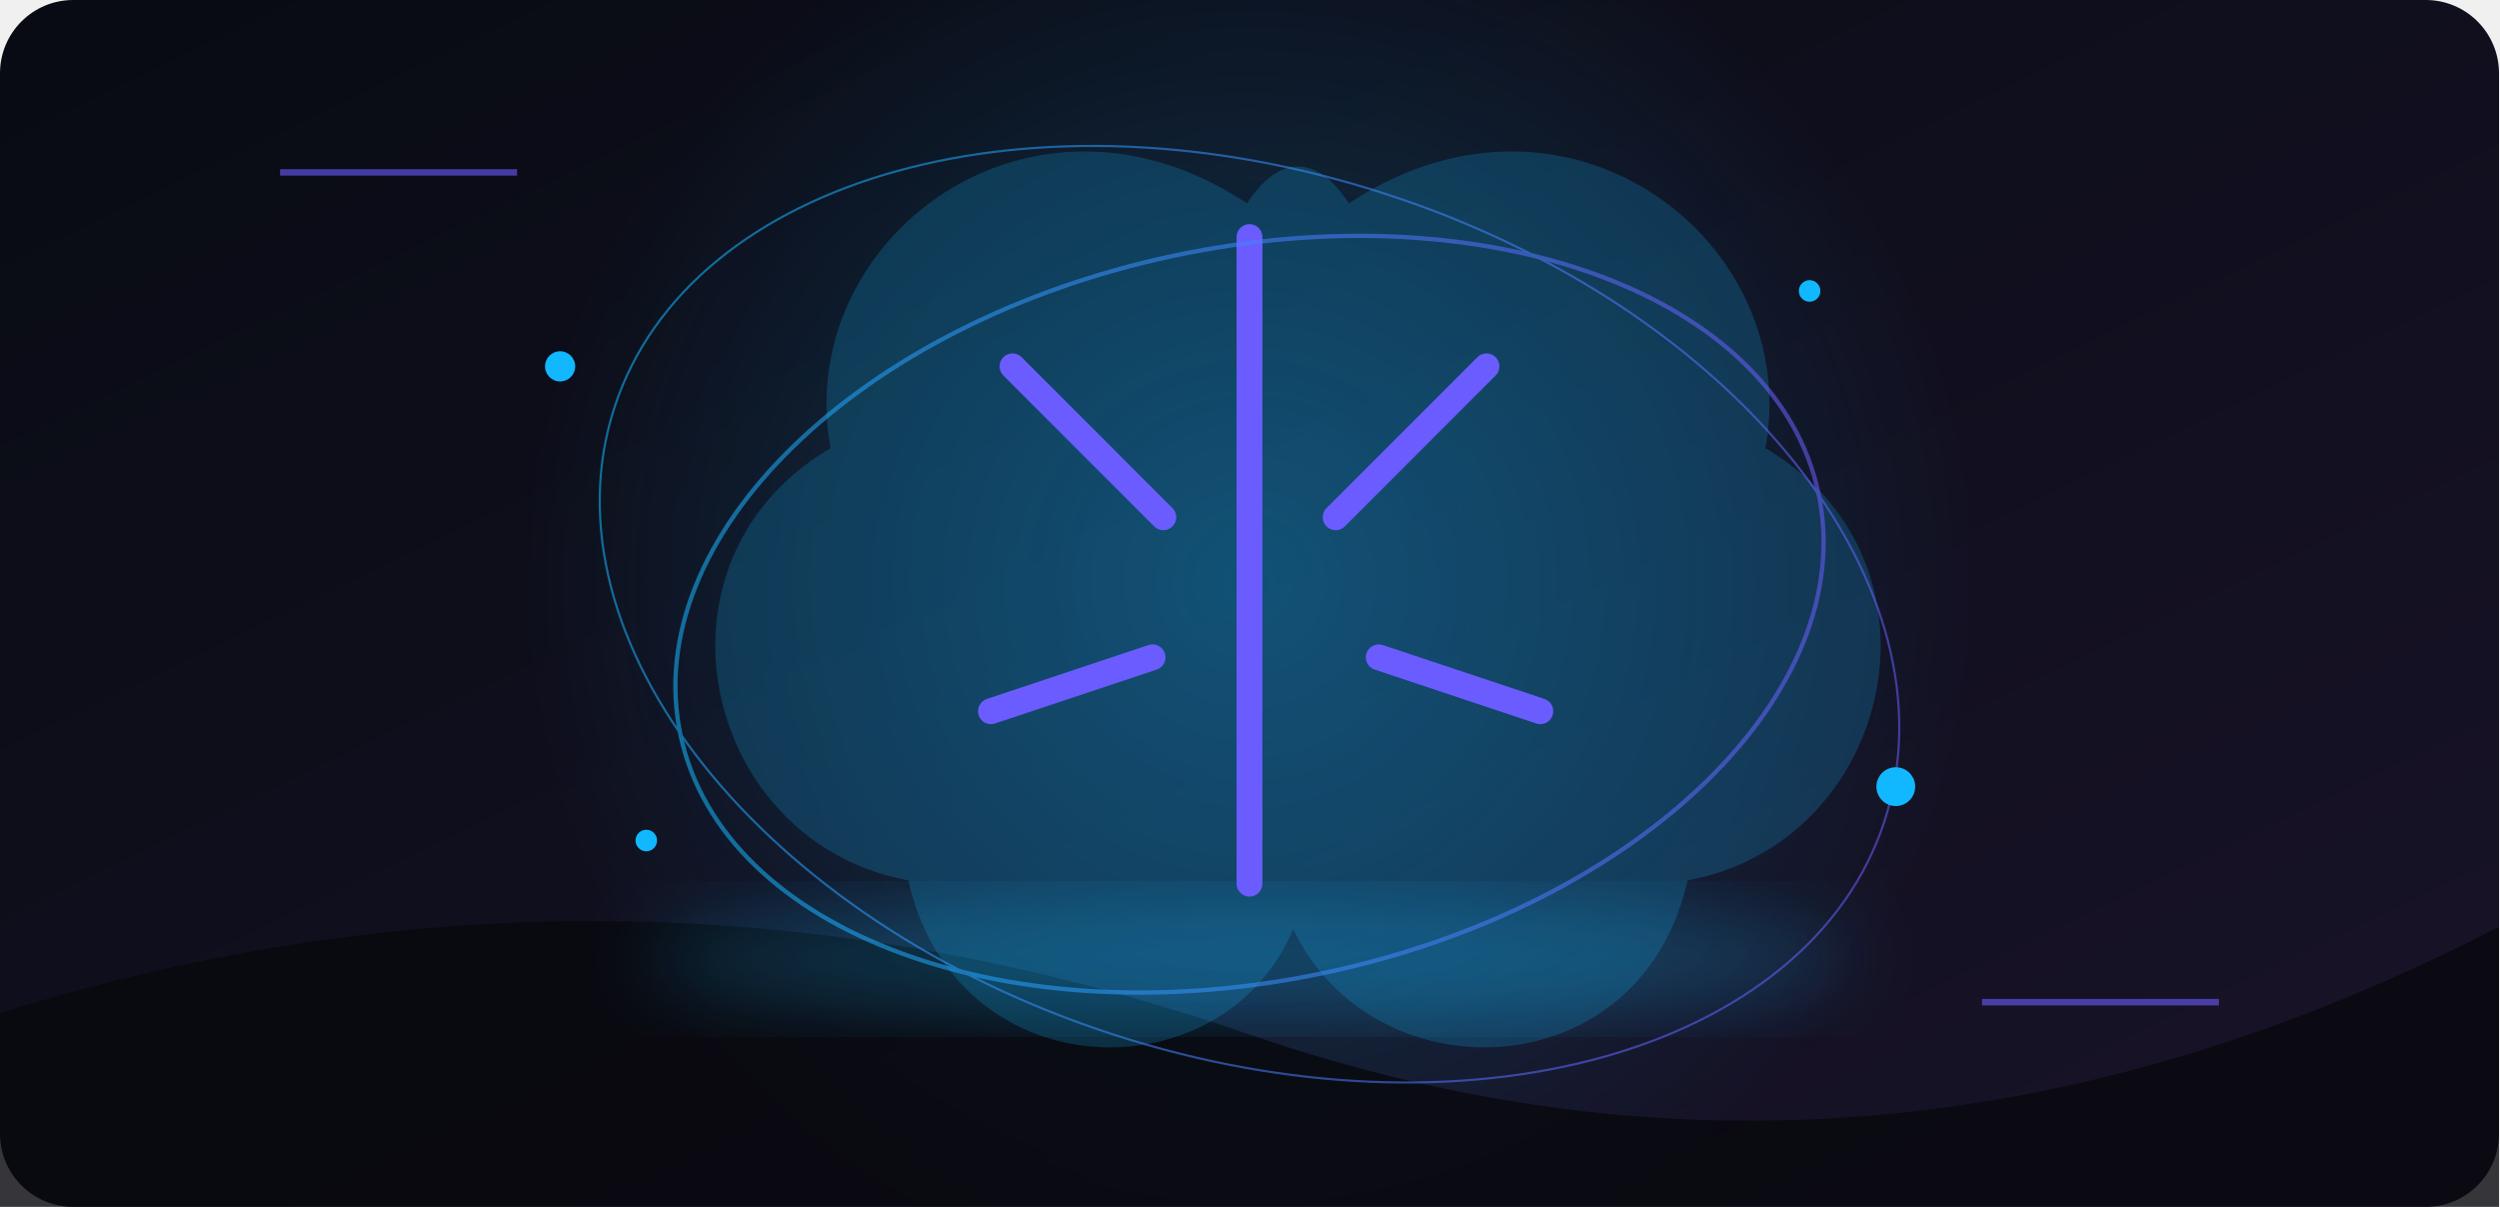
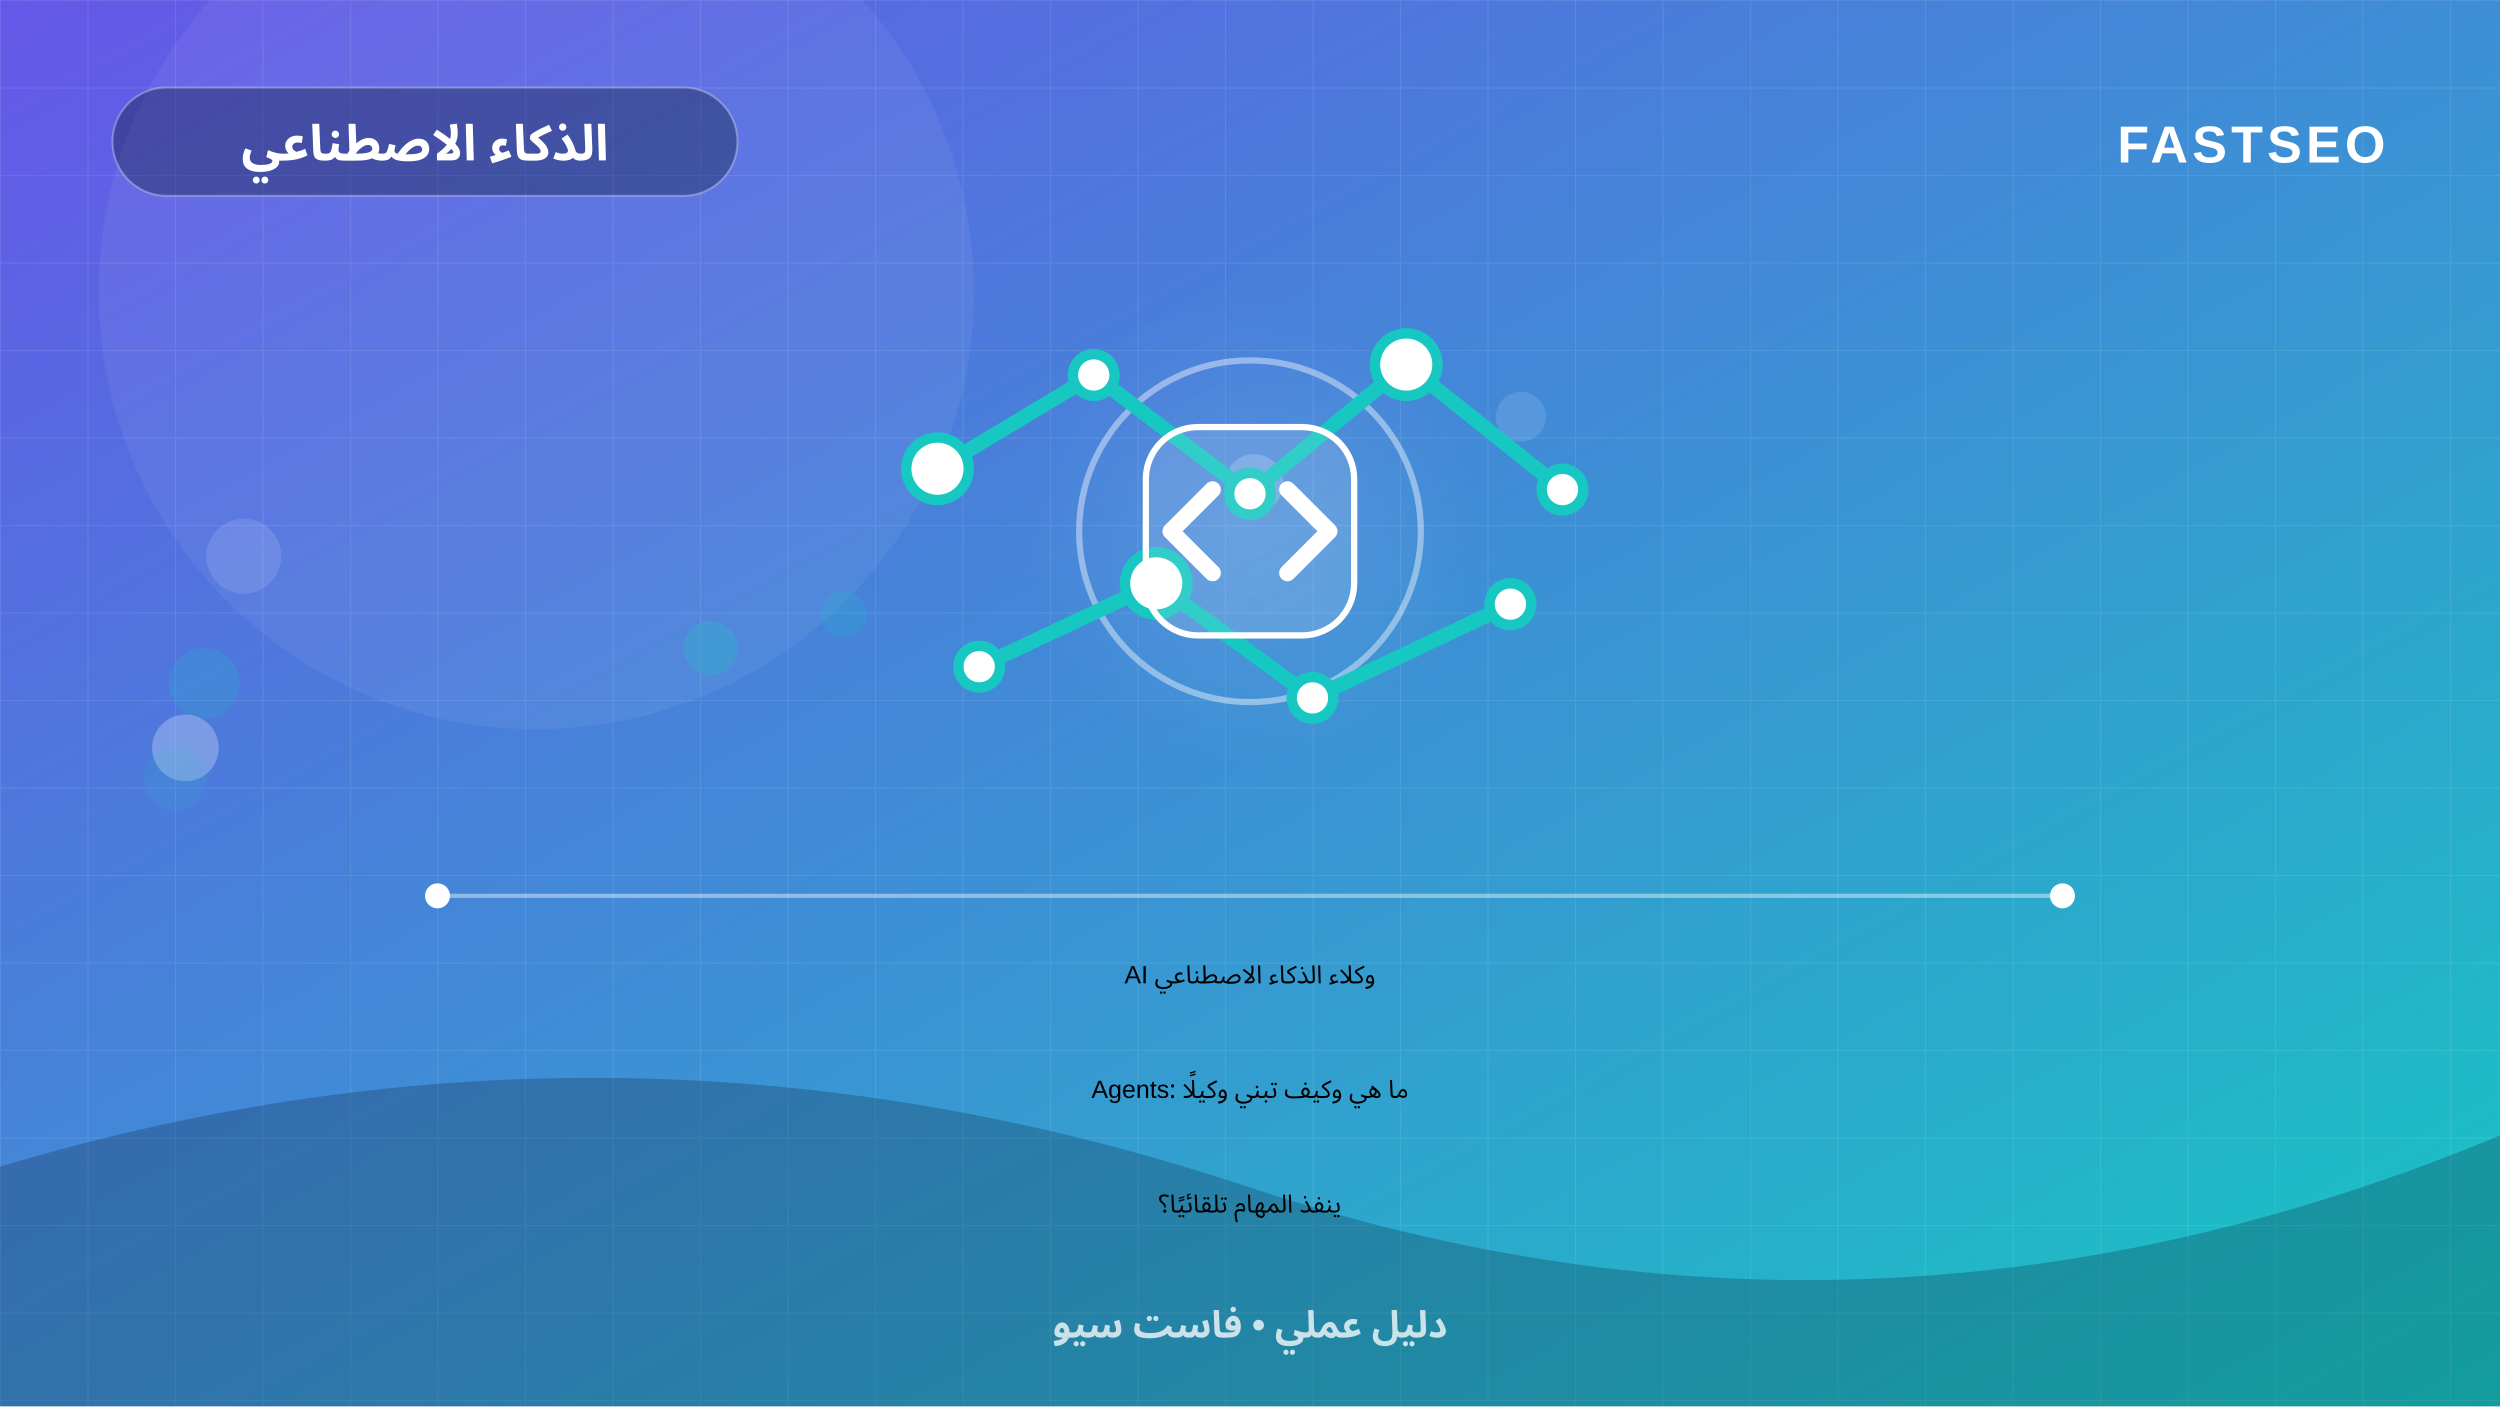
- <svg xmlns="http://www.w3.org/2000/svg" viewBox="0 0 1160 560" role="img" aria-label="وكلاء الذكاء الاصطناعي AI Agents: ما هي وكيف تبني وكيلًا ينفذ المهام تلقائيًا؟">
+ <svg xmlns="http://www.w3.org/2000/svg" width="1200" height="675" viewBox="0 0 1200 675" role="img" aria-labelledby="title desc">
  <defs>
-     <linearGradient id="bg" x2="1" y2="1">
-       <stop stop-color="#080b13" />
-       <stop offset="1" stop-color="#191329" />
+     <linearGradient id="bg" x1="0" y1="0" x2="1" y2="1">
+       <stop offset="0" stop-color="#6557E8" />
+       <stop offset="1" stop-color="#16C7C2" />
    </linearGradient>
-     <linearGradient id="glow">
-       <stop stop-color="#12b8ff" />
-       <stop offset="1" stop-color="#6b5cff" />
-     </linearGradient>
-     <radialGradient id="light">
-       <stop stop-color="#12b8ff" stop-opacity=".24" />
-       <stop offset="1" stop-color="#12b8ff" stop-opacity="0" />
+     <radialGradient id="orb">
+       <stop stop-color="#fff" stop-opacity=".5" />
+       <stop offset="1" stop-color="#fff" stop-opacity="0" />
    </radialGradient>
-     <filter id="shadow">
-       <feGaussianBlur stdDeviation="18" />
-     </filter>
+     <pattern id="grid" width="42" height="42" patternUnits="userSpaceOnUse">
+       <path d="M42 0H0V42" fill="none" stroke="#fff" stroke-opacity=".09" stroke-width="1" />
+     </pattern>
  </defs>
-   <rect width="1160" height="560" rx="34" fill="url(#bg)" />
-   <circle cx="580" cy="270" r="340" fill="url(#light)" />
-   <path d="M0 470 Q290 380 580 480T1160 430V560H0Z" fill="#07080d" opacity=".8" />
-   <ellipse cx="580" cy="445" rx="280" ry="30" fill="#12b8ff" opacity=".22" filter="url(#shadow)" />
-   <path d="M580 100c-100-70-210 15-190 110-90 50-60 180 35 195 20 100 150 100 175 15 30 85 160 85 180-15 95-15 125-145 35-195 20-95-90-180-190-110-15-25-30-25-45 0Z" fill="#12b8ff" opacity=".2" stroke="#12b8ff" stroke-width="8" />
-   <path d="M580 110v300M470 170l70 70m150-70-70 70m-160 90 75-25m180 25-75-25" stroke="#6b5cff" stroke-width="12" stroke-linecap="round" />
-   <g fill="none" stroke="url(#glow)" opacity=".55">
-     <ellipse cx="580" cy="285" rx="270" ry="170" stroke-width="2" transform="rotate(-12 580 285)" />
-     <ellipse cx="580" cy="285" rx="310" ry="205" stroke-width="1" transform="rotate(18 580 285)" />
+   <rect width="1200" height="675" fill="url(#bg)" />
+   <rect width="1200" height="675" fill="url(#grid)" />
+   <path d="M0 560Q300 470 600 570T1200 545V675H0Z" fill="#07152B" opacity=".24" />
+   <circle cx="257.4" cy="140" r="210" fill="#fff" opacity=".055" />
+   <circle cx="117" cy="267" r="18" fill="#fff" opacity="0.12" />
+   <circle cx="98" cy="328" r="17" fill="#16C7C2" opacity="0.19" />
+   <circle cx="89" cy="359" r="16" fill="#fff" opacity="0.26" />
+   <circle cx="84" cy="374" r="15" fill="#16C7C2" opacity="0.12" />
+   <circle cx="602" cy="232" r="14" fill="#fff" opacity="0.19" />
+   <circle cx="341" cy="311" r="13" fill="#16C7C2" opacity="0.26" />
+   <circle cx="730" cy="200" r="12" fill="#fff" opacity="0.12" />
+   <circle cx="405" cy="295" r="11" fill="#16C7C2" opacity="0.19" />
+   <g font-family="Noto Sans Arabic,Tahoma,Arial,sans-serif">
+     <rect x="54" y="42" width="300" height="52" rx="26" fill="#07152B" fill-opacity=".35" stroke="#fff" stroke-opacity=".3" />
+     <text x="204" y="77" text-anchor="middle" fill="#fff" font-size="24" font-weight="800" direction="rtl">الذكاء الاصطناعي</text>
+     <text x="1145" y="78" text-anchor="end" fill="#fff" font-size="25" font-weight="900" letter-spacing="2">FASTSEO</text>
+     <g transform="translate(600 255)">
+       <circle r="112" fill="url(#orb)" opacity=".2" />
+       <circle r="82" fill="none" stroke="#fff" stroke-opacity=".42" stroke-width="3" />
+       <path d="M-150 -30L-75 -75 0 -18 75 -80 150 -20 M-130 65L-45 25 30 80 125 35" fill="none" stroke="#16C7C2" stroke-width="7" stroke-linecap="round" />
+       <g fill="#fff" stroke="#16C7C2" stroke-width="5">
+         <circle cx="-150" cy="-30" r="15" />
+         <circle cx="-75" cy="-75" r="10" />
+         <circle cx="0" cy="-18" r="10" />
+         <circle cx="75" cy="-80" r="15" />
+         <circle cx="150" cy="-20" r="10" />
+         <circle cx="-130" cy="65" r="10" />
+         <circle cx="-45" cy="25" r="15" />
+         <circle cx="30" cy="80" r="10" />
+         <circle cx="125" cy="35" r="10" />
+       </g>
+       <rect x="-50" y="-50" width="100" height="100" rx="25" fill="#fff" fill-opacity=".12" stroke="#fff" stroke-width="3" />
+       <path d="M-18 -20L-38 0 -18 20 M18 -20L38 0 18 20" fill="none" stroke="#fff" stroke-width="8" stroke-linecap="round" stroke-linejoin="round" />
+     </g>
+     <path d="M210 430H990" stroke="#fff" stroke-opacity=".42" stroke-width="2" />
+     <circle cx="210" cy="430" r="6" fill="#fff" />
+     <circle cx="990" cy="430" r="6" fill="#fff" />
+     <text x="600" y="472" text-anchor="middle" direction="rtl" unicode-bidi="plaintext" class="headline">وكلاء الذكاء الاصطناعي AI</text>
+     <text x="600" y="527" text-anchor="middle" direction="rtl" unicode-bidi="plaintext" class="headline">Agents: ما هي وكيف تبني وكيلًا</text>
+     <text x="600" y="582" text-anchor="middle" direction="rtl" unicode-bidi="plaintext" class="headline">ينفذ المهام تلقائيًا؟</text>
+     <text x="600" y="642" text-anchor="middle" fill="#fff" opacity=".76" font-size="18" font-weight="600" direction="rtl">دليل عملي • فاست سيو</text>
  </g>
-   <g fill="#12b8ff">
-     <circle cx="260" cy="170" r="7" />
-     <circle cx="880" cy="365" r="9" />
-     <circle cx="840" cy="135" r="5" />
-     <circle cx="300" cy="390" r="5" />
-   </g>
-   <path d="M130 80h110M920 465h110" stroke="#6b5cff" stroke-width="3" opacity=".6" />
</svg>
